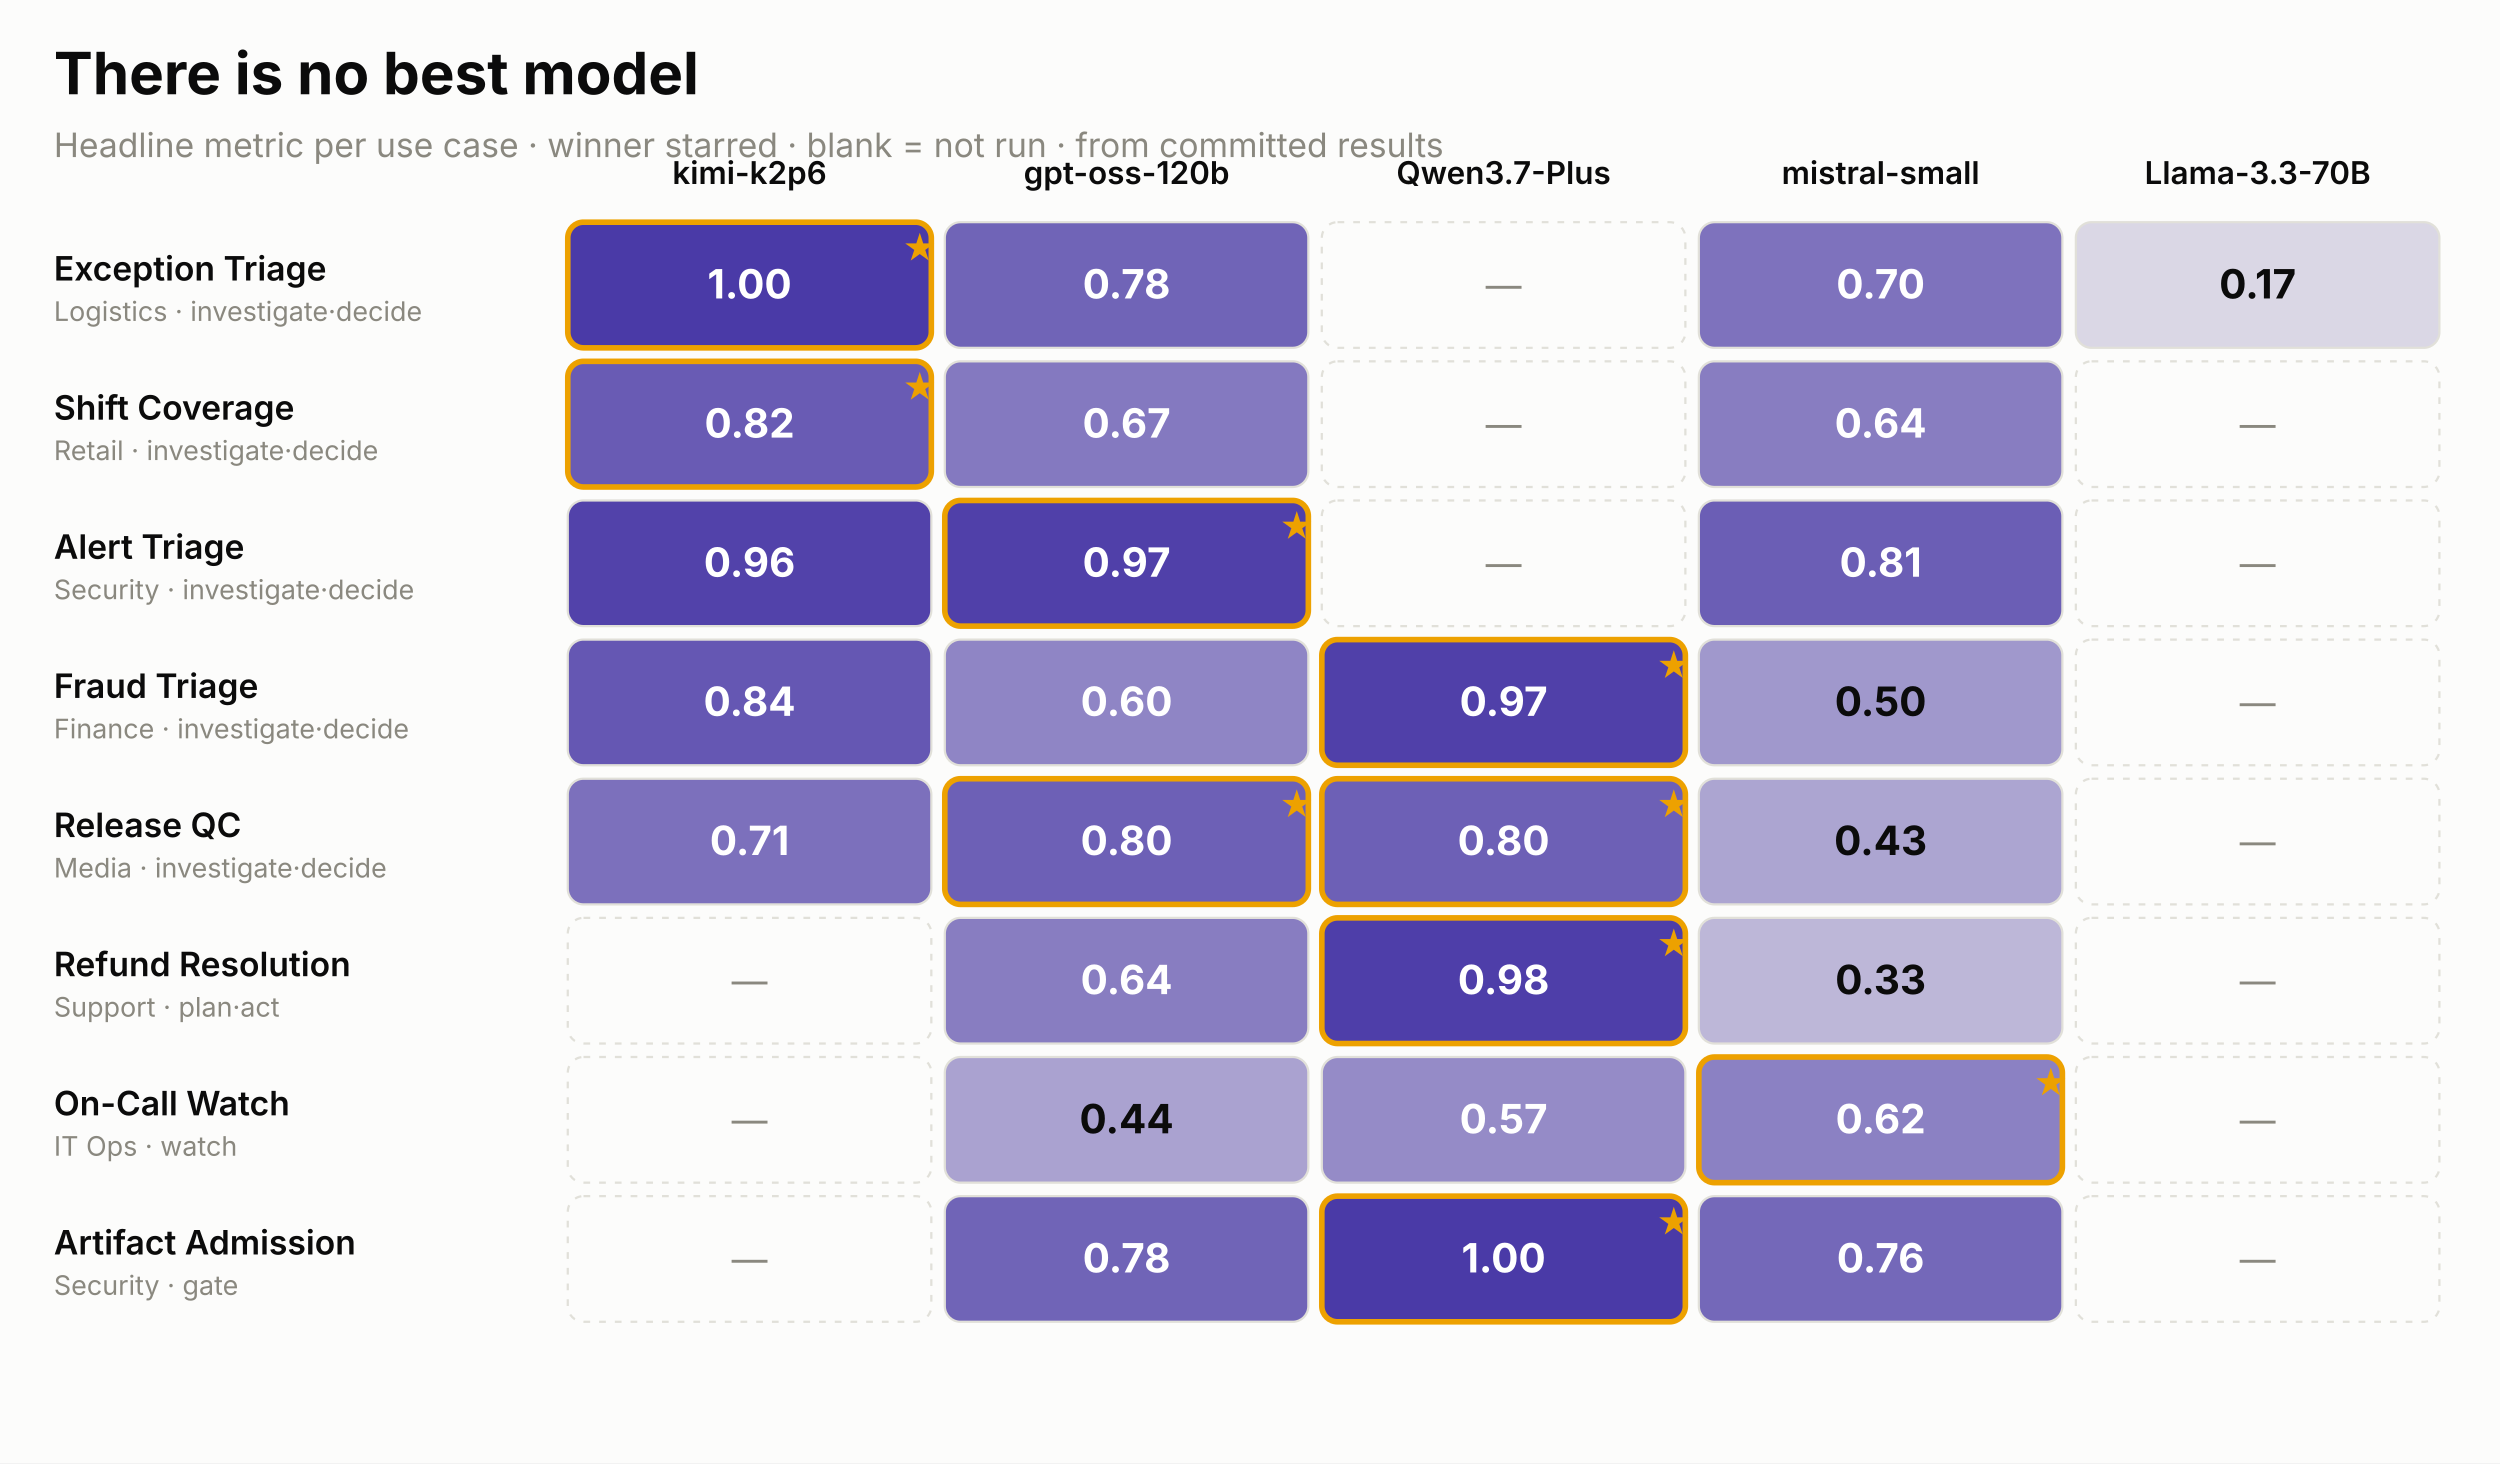
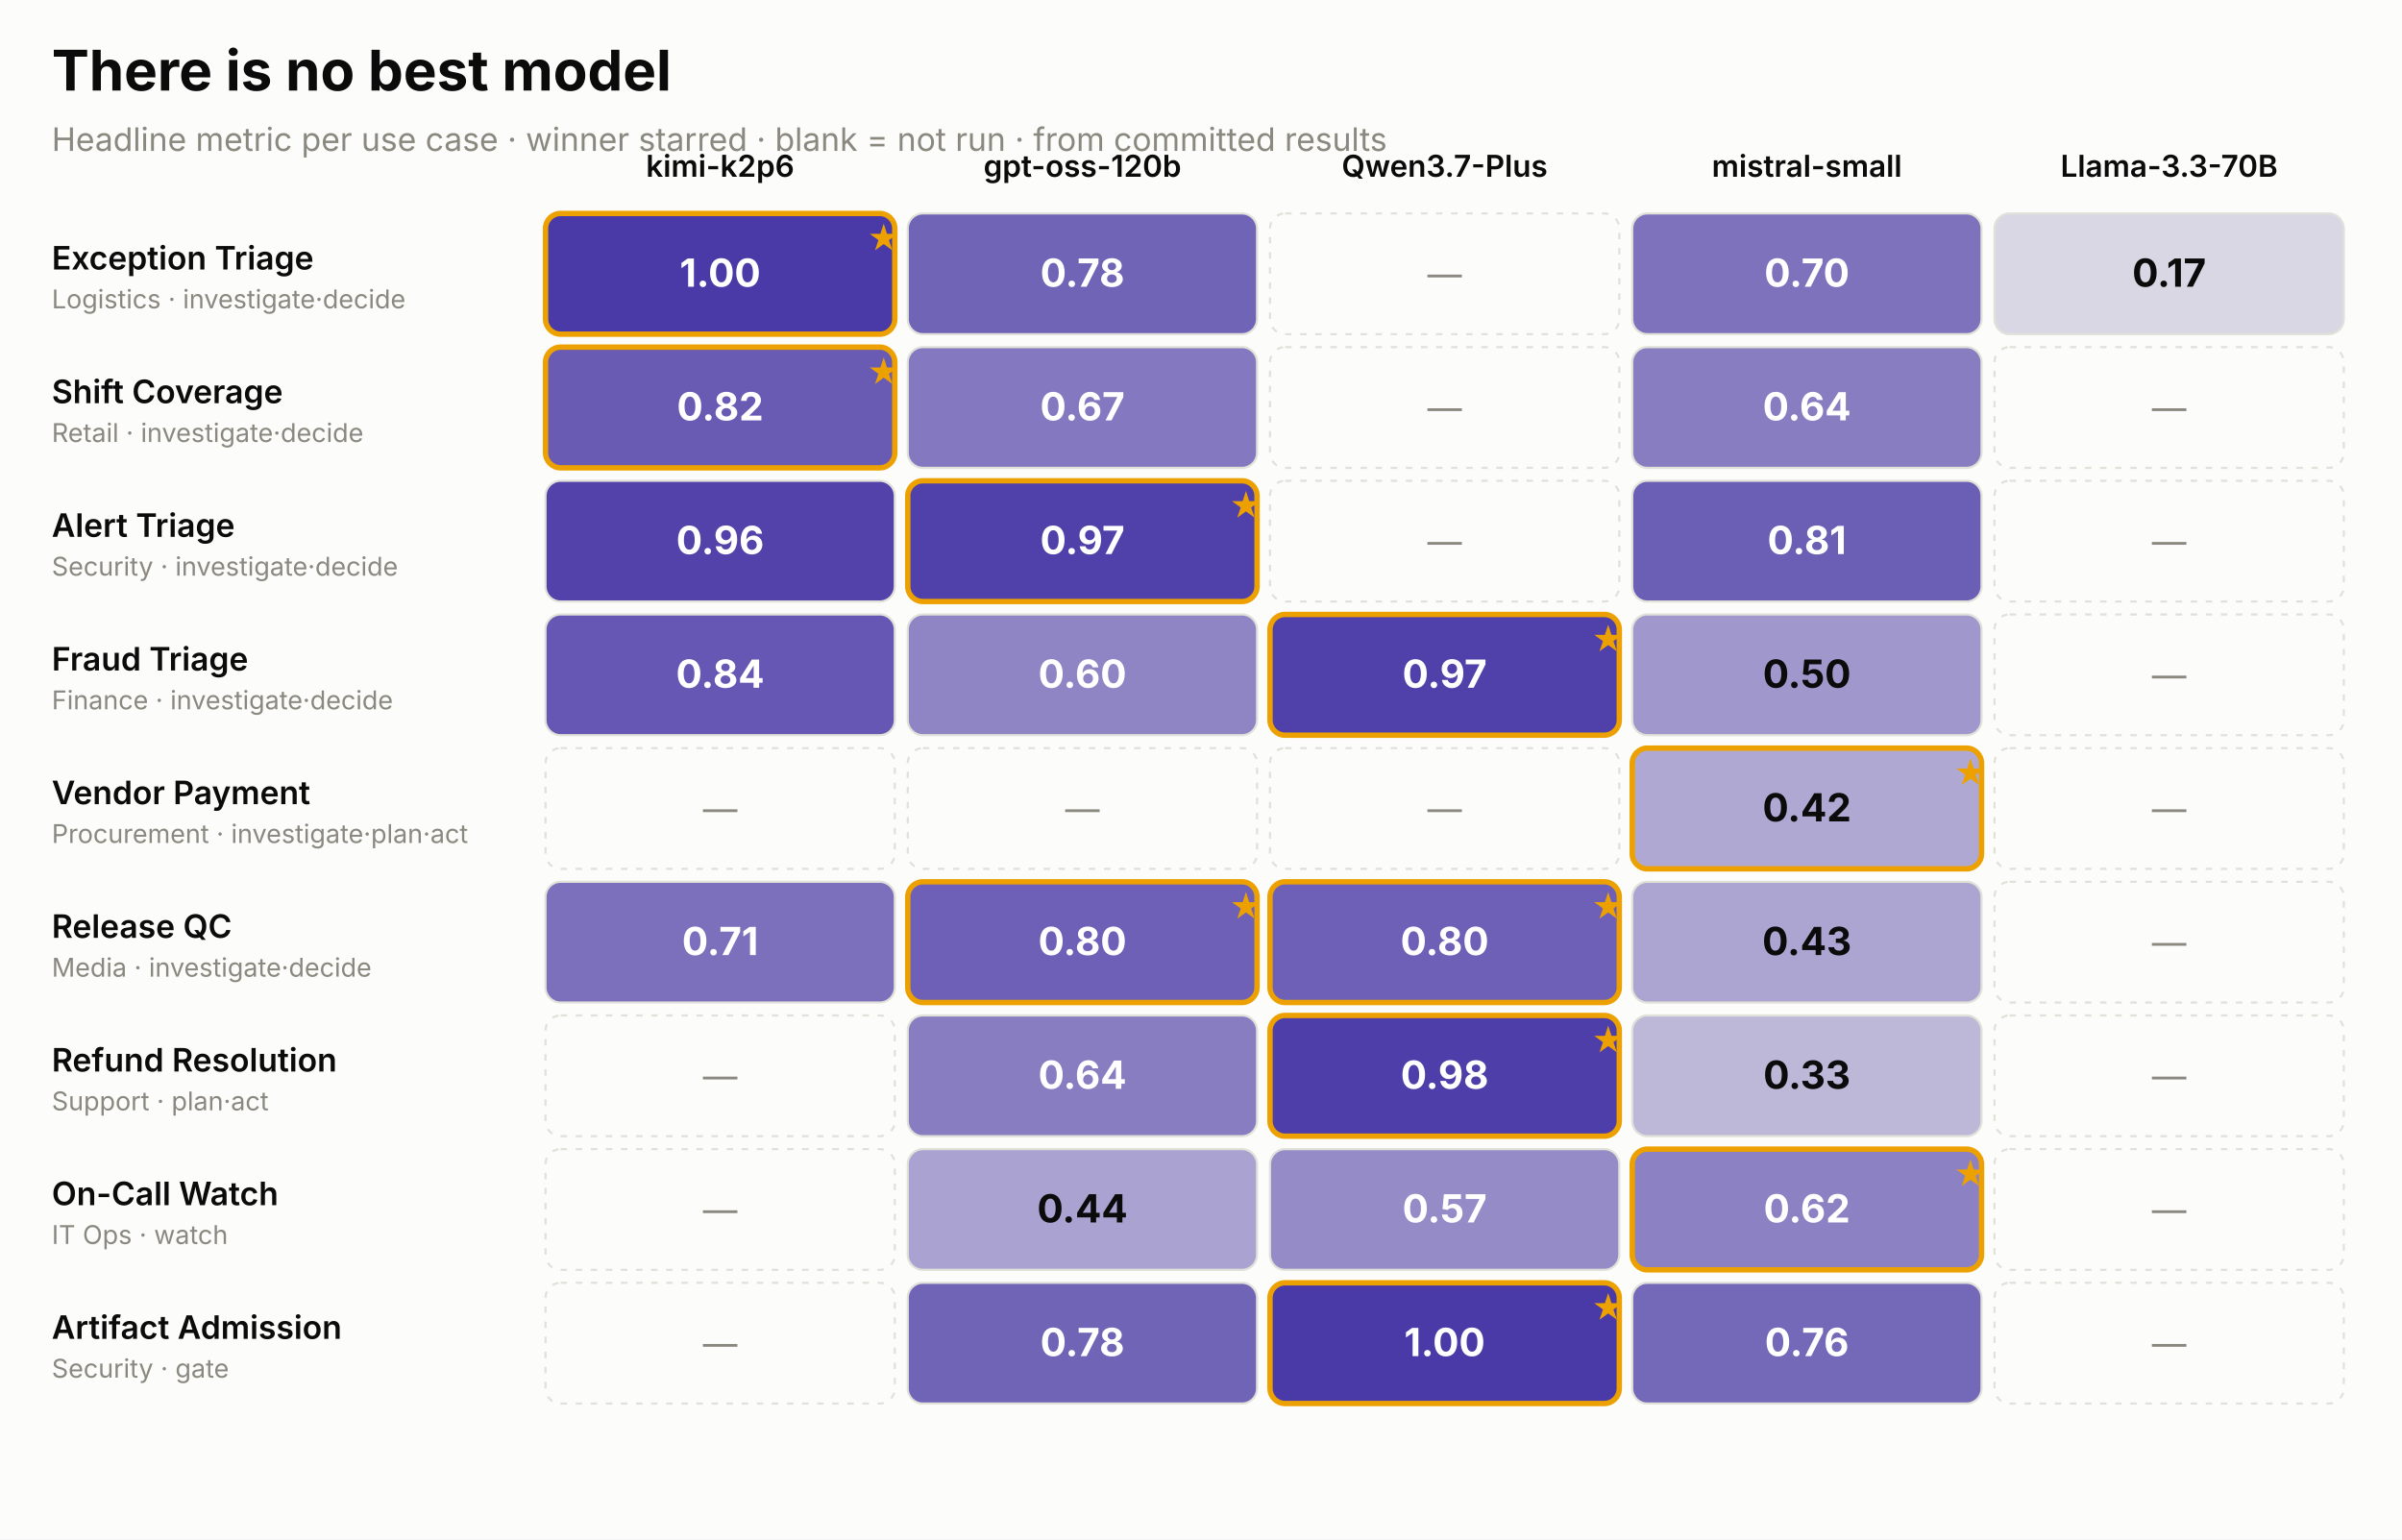
- <svg xmlns="http://www.w3.org/2000/svg" width="1114" height="652" viewBox="0 0 1114 652" role="img" aria-label="Model accuracy by use case — every model wins at least one use case and loses another">
-   <rect width="1114" height="652" fill="#fcfcfb" />
+ <svg xmlns="http://www.w3.org/2000/svg" width="1114" height="714" viewBox="0 0 1114 714" role="img" aria-label="Model accuracy by use case — every model wins at least one use case and loses another">
+   <rect width="1114" height="714" fill="#fcfcfb" />
  <g font-family="system-ui, -apple-system, Segoe UI, sans-serif">
    <text x="24" y="42" fill="#0b0b0b" font-size="26" font-weight="700">There is no best model</text>
    <text x="24" y="70" fill="#8a887f" font-size="15">Headline metric per use case · winner starred · blank = not run · from committed results</text>
    <text x="334" y="82" fill="#0b0b0b" font-size="14" font-weight="600" text-anchor="middle">kimi-k2p6</text>
    <text x="502" y="82" fill="#0b0b0b" font-size="14" font-weight="600" text-anchor="middle">gpt-oss-120b</text>
    <text x="670" y="82" fill="#0b0b0b" font-size="14" font-weight="600" text-anchor="middle">Qwen3.7-Plus</text>
    <text x="838" y="82" fill="#0b0b0b" font-size="14" font-weight="600" text-anchor="middle">mistral-small</text>
    <text x="1006" y="82" fill="#0b0b0b" font-size="14" font-weight="600" text-anchor="middle">Llama-3.3-70B</text>
    <text x="24" y="125" fill="#0b0b0b" font-size="15" font-weight="600">Exception Triage</text>
    <text x="24" y="143" fill="#8a887f" font-size="12">Logistics · investigate·decide</text>
    <rect x="253" y="99" width="162" height="56" rx="7" fill="#4a3aa7" stroke="#e1e0d9" />
    <rect x="253" y="99" width="162" height="56" rx="7" fill="none" stroke="#eda100" stroke-width="2.5" />
    <text x="402" y="116" fill="#eda100" font-size="15">★</text>
    <text x="334" y="133" fill="#ffffff" font-size="18" font-weight="700" text-anchor="middle">1.00</text>
    <rect x="421" y="99" width="162" height="56" rx="7" fill="#7064b7" stroke="#e1e0d9" />
    <text x="502" y="133" fill="#ffffff" font-size="18" font-weight="700" text-anchor="middle">0.78</text>
    <rect x="589" y="99" width="162" height="56" rx="7" fill="none" stroke="#e1e0d9" stroke-dasharray="3 4" />
    <text x="670" y="133" fill="#8a887f" font-size="16" text-anchor="middle">—</text>
    <rect x="757" y="99" width="162" height="56" rx="7" fill="#7e72bd" stroke="#e1e0d9" />
    <text x="838" y="133" fill="#ffffff" font-size="18" font-weight="700" text-anchor="middle">0.70</text>
    <rect x="925" y="99" width="162" height="56" rx="7" fill="#dad7e5" stroke="#e1e0d9" />
    <text x="1006" y="133" fill="#0b0b0b" font-size="18" font-weight="700" text-anchor="middle">0.17</text>
    <text x="24" y="187" fill="#0b0b0b" font-size="15" font-weight="600">Shift Coverage</text>
    <text x="24" y="205" fill="#8a887f" font-size="12">Retail · investigate·decide</text>
    <rect x="253" y="161" width="162" height="56" rx="7" fill="#695bb4" stroke="#e1e0d9" />
    <rect x="253" y="161" width="162" height="56" rx="7" fill="none" stroke="#eda100" stroke-width="2.5" />
    <text x="402" y="178" fill="#eda100" font-size="15">★</text>
    <text x="334" y="195" fill="#ffffff" font-size="18" font-weight="700" text-anchor="middle">0.82</text>
    <rect x="421" y="161" width="162" height="56" rx="7" fill="#8479c0" stroke="#e1e0d9" />
    <text x="502" y="195" fill="#ffffff" font-size="18" font-weight="700" text-anchor="middle">0.67</text>
    <rect x="589" y="161" width="162" height="56" rx="7" fill="none" stroke="#e1e0d9" stroke-dasharray="3 4" />
    <text x="670" y="195" fill="#8a887f" font-size="16" text-anchor="middle">—</text>
    <rect x="757" y="161" width="162" height="56" rx="7" fill="#887dc1" stroke="#e1e0d9" />
    <text x="838" y="195" fill="#ffffff" font-size="18" font-weight="700" text-anchor="middle">0.64</text>
    <rect x="925" y="161" width="162" height="56" rx="7" fill="none" stroke="#e1e0d9" stroke-dasharray="3 4" />
    <text x="1006" y="195" fill="#8a887f" font-size="16" text-anchor="middle">—</text>
    <text x="24" y="249" fill="#0b0b0b" font-size="15" font-weight="600">Alert Triage</text>
    <text x="24" y="267" fill="#8a887f" font-size="12">Security · investigate·decide</text>
    <rect x="253" y="223" width="162" height="56" rx="7" fill="#5242aa" stroke="#e1e0d9" />
    <text x="334" y="257" fill="#ffffff" font-size="18" font-weight="700" text-anchor="middle">0.96</text>
    <rect x="421" y="223" width="162" height="56" rx="7" fill="#5040a9" stroke="#e1e0d9" />
    <rect x="421" y="223" width="162" height="56" rx="7" fill="none" stroke="#eda100" stroke-width="2.5" />
    <text x="570" y="240" fill="#eda100" font-size="15">★</text>
    <text x="502" y="257" fill="#ffffff" font-size="18" font-weight="700" text-anchor="middle">0.97</text>
    <rect x="589" y="223" width="162" height="56" rx="7" fill="none" stroke="#e1e0d9" stroke-dasharray="3 4" />
    <text x="670" y="257" fill="#8a887f" font-size="16" text-anchor="middle">—</text>
    <rect x="757" y="223" width="162" height="56" rx="7" fill="#6b5eb5" stroke="#e1e0d9" />
    <text x="838" y="257" fill="#ffffff" font-size="18" font-weight="700" text-anchor="middle">0.81</text>
    <rect x="925" y="223" width="162" height="56" rx="7" fill="none" stroke="#e1e0d9" stroke-dasharray="3 4" />
    <text x="1006" y="257" fill="#8a887f" font-size="16" text-anchor="middle">—</text>
    <text x="24" y="311" fill="#0b0b0b" font-size="15" font-weight="600">Fraud Triage</text>
    <text x="24" y="329" fill="#8a887f" font-size="12">Finance · investigate·decide</text>
    <rect x="253" y="285" width="162" height="56" rx="7" fill="#6557b3" stroke="#e1e0d9" />
    <text x="334" y="319" fill="#ffffff" font-size="18" font-weight="700" text-anchor="middle">0.84</text>
    <rect x="421" y="285" width="162" height="56" rx="7" fill="#8f85c5" stroke="#e1e0d9" />
    <text x="502" y="319" fill="#ffffff" font-size="18" font-weight="700" text-anchor="middle">0.60</text>
    <rect x="589" y="285" width="162" height="56" rx="7" fill="#5040a9" stroke="#e1e0d9" />
    <rect x="589" y="285" width="162" height="56" rx="7" fill="none" stroke="#eda100" stroke-width="2.5" />
    <text x="738" y="302" fill="#eda100" font-size="15">★</text>
    <text x="670" y="319" fill="#ffffff" font-size="18" font-weight="700" text-anchor="middle">0.97</text>
    <rect x="757" y="285" width="162" height="56" rx="7" fill="#a098cc" stroke="#e1e0d9" />
    <text x="838" y="319" fill="#0b0b0b" font-size="18" font-weight="700" text-anchor="middle">0.50</text>
    <rect x="925" y="285" width="162" height="56" rx="7" fill="none" stroke="#e1e0d9" stroke-dasharray="3 4" />
    <text x="1006" y="319" fill="#8a887f" font-size="16" text-anchor="middle">—</text>
-     <text x="24" y="373" fill="#0b0b0b" font-size="15" font-weight="600">Release QC</text>
-     <text x="24" y="391" fill="#8a887f" font-size="12">Media · investigate·decide</text>
-     <rect x="253" y="347" width="162" height="56" rx="7" fill="#7c70bc" stroke="#e1e0d9" />
-     <text x="334" y="381" fill="#ffffff" font-size="18" font-weight="700" text-anchor="middle">0.71</text>
-     <rect x="421" y="347" width="162" height="56" rx="7" fill="#6d60b6" stroke="#e1e0d9" />
-     <rect x="421" y="347" width="162" height="56" rx="7" fill="none" stroke="#eda100" stroke-width="2.5" />
-     <text x="570" y="364" fill="#eda100" font-size="15">★</text>
-     <text x="502" y="381" fill="#ffffff" font-size="18" font-weight="700" text-anchor="middle">0.80</text>
-     <rect x="589" y="347" width="162" height="56" rx="7" fill="#6d60b6" stroke="#e1e0d9" />
-     <rect x="589" y="347" width="162" height="56" rx="7" fill="none" stroke="#eda100" stroke-width="2.5" />
-     <text x="738" y="364" fill="#eda100" font-size="15">★</text>
-     <text x="670" y="381" fill="#ffffff" font-size="18" font-weight="700" text-anchor="middle">0.80</text>
-     <rect x="757" y="347" width="162" height="56" rx="7" fill="#aca5d1" stroke="#e1e0d9" />
-     <text x="838" y="381" fill="#0b0b0b" font-size="18" font-weight="700" text-anchor="middle">0.43</text>
+     <text x="24" y="373" fill="#0b0b0b" font-size="15" font-weight="600">Vendor Payment</text>
+     <text x="24" y="391" fill="#8a887f" font-size="12">Procurement · investigate·plan·act</text>
+     <rect x="253" y="347" width="162" height="56" rx="7" fill="none" stroke="#e1e0d9" stroke-dasharray="3 4" />
+     <text x="334" y="381" fill="#8a887f" font-size="16" text-anchor="middle">—</text>
+     <rect x="421" y="347" width="162" height="56" rx="7" fill="none" stroke="#e1e0d9" stroke-dasharray="3 4" />
+     <text x="502" y="381" fill="#8a887f" font-size="16" text-anchor="middle">—</text>
+     <rect x="589" y="347" width="162" height="56" rx="7" fill="none" stroke="#e1e0d9" stroke-dasharray="3 4" />
+     <text x="670" y="381" fill="#8a887f" font-size="16" text-anchor="middle">—</text>
+     <rect x="757" y="347" width="162" height="56" rx="7" fill="#afa8d2" stroke="#e1e0d9" />
+     <rect x="757" y="347" width="162" height="56" rx="7" fill="none" stroke="#eda100" stroke-width="2.5" />
+     <text x="906" y="364" fill="#eda100" font-size="15">★</text>
+     <text x="838" y="381" fill="#0b0b0b" font-size="18" font-weight="700" text-anchor="middle">0.42</text>
    <rect x="925" y="347" width="162" height="56" rx="7" fill="none" stroke="#e1e0d9" stroke-dasharray="3 4" />
    <text x="1006" y="381" fill="#8a887f" font-size="16" text-anchor="middle">—</text>
-     <text x="24" y="435" fill="#0b0b0b" font-size="15" font-weight="600">Refund Resolution</text>
-     <text x="24" y="453" fill="#8a887f" font-size="12">Support · plan·act</text>
-     <rect x="253" y="409" width="162" height="56" rx="7" fill="none" stroke="#e1e0d9" stroke-dasharray="3 4" />
-     <text x="334" y="443" fill="#8a887f" font-size="16" text-anchor="middle">—</text>
-     <rect x="421" y="409" width="162" height="56" rx="7" fill="#887dc1" stroke="#e1e0d9" />
-     <text x="502" y="443" fill="#ffffff" font-size="18" font-weight="700" text-anchor="middle">0.64</text>
-     <rect x="589" y="409" width="162" height="56" rx="7" fill="#4e3ea9" stroke="#e1e0d9" />
+     <text x="24" y="435" fill="#0b0b0b" font-size="15" font-weight="600">Release QC</text>
+     <text x="24" y="453" fill="#8a887f" font-size="12">Media · investigate·decide</text>
+     <rect x="253" y="409" width="162" height="56" rx="7" fill="#7c70bc" stroke="#e1e0d9" />
+     <text x="334" y="443" fill="#ffffff" font-size="18" font-weight="700" text-anchor="middle">0.71</text>
+     <rect x="421" y="409" width="162" height="56" rx="7" fill="#6d60b6" stroke="#e1e0d9" />
+     <rect x="421" y="409" width="162" height="56" rx="7" fill="none" stroke="#eda100" stroke-width="2.5" />
+     <text x="570" y="426" fill="#eda100" font-size="15">★</text>
+     <text x="502" y="443" fill="#ffffff" font-size="18" font-weight="700" text-anchor="middle">0.80</text>
+     <rect x="589" y="409" width="162" height="56" rx="7" fill="#6d60b6" stroke="#e1e0d9" />
    <rect x="589" y="409" width="162" height="56" rx="7" fill="none" stroke="#eda100" stroke-width="2.5" />
    <text x="738" y="426" fill="#eda100" font-size="15">★</text>
-     <text x="670" y="443" fill="#ffffff" font-size="18" font-weight="700" text-anchor="middle">0.98</text>
-     <rect x="757" y="409" width="162" height="56" rx="7" fill="#bdb7d8" stroke="#e1e0d9" />
-     <text x="838" y="443" fill="#0b0b0b" font-size="18" font-weight="700" text-anchor="middle">0.33</text>
+     <text x="670" y="443" fill="#ffffff" font-size="18" font-weight="700" text-anchor="middle">0.80</text>
+     <rect x="757" y="409" width="162" height="56" rx="7" fill="#aca5d1" stroke="#e1e0d9" />
+     <text x="838" y="443" fill="#0b0b0b" font-size="18" font-weight="700" text-anchor="middle">0.43</text>
    <rect x="925" y="409" width="162" height="56" rx="7" fill="none" stroke="#e1e0d9" stroke-dasharray="3 4" />
    <text x="1006" y="443" fill="#8a887f" font-size="16" text-anchor="middle">—</text>
-     <text x="24" y="497" fill="#0b0b0b" font-size="15" font-weight="600">On-Call Watch</text>
-     <text x="24" y="515" fill="#8a887f" font-size="12">IT Ops · watch</text>
+     <text x="24" y="497" fill="#0b0b0b" font-size="15" font-weight="600">Refund Resolution</text>
+     <text x="24" y="515" fill="#8a887f" font-size="12">Support · plan·act</text>
    <rect x="253" y="471" width="162" height="56" rx="7" fill="none" stroke="#e1e0d9" stroke-dasharray="3 4" />
    <text x="334" y="505" fill="#8a887f" font-size="16" text-anchor="middle">—</text>
-     <rect x="421" y="471" width="162" height="56" rx="7" fill="#aaa2d0" stroke="#e1e0d9" />
-     <text x="502" y="505" fill="#0b0b0b" font-size="18" font-weight="700" text-anchor="middle">0.44</text>
-     <rect x="589" y="471" width="162" height="56" rx="7" fill="#958bc7" stroke="#e1e0d9" />
-     <text x="670" y="505" fill="#ffffff" font-size="18" font-weight="700" text-anchor="middle">0.57</text>
-     <rect x="757" y="471" width="162" height="56" rx="7" fill="#8b81c3" stroke="#e1e0d9" />
-     <rect x="757" y="471" width="162" height="56" rx="7" fill="none" stroke="#eda100" stroke-width="2.5" />
-     <text x="906" y="488" fill="#eda100" font-size="15">★</text>
-     <text x="838" y="505" fill="#ffffff" font-size="18" font-weight="700" text-anchor="middle">0.62</text>
+     <rect x="421" y="471" width="162" height="56" rx="7" fill="#887dc1" stroke="#e1e0d9" />
+     <text x="502" y="505" fill="#ffffff" font-size="18" font-weight="700" text-anchor="middle">0.64</text>
+     <rect x="589" y="471" width="162" height="56" rx="7" fill="#4e3ea9" stroke="#e1e0d9" />
+     <rect x="589" y="471" width="162" height="56" rx="7" fill="none" stroke="#eda100" stroke-width="2.5" />
+     <text x="738" y="488" fill="#eda100" font-size="15">★</text>
+     <text x="670" y="505" fill="#ffffff" font-size="18" font-weight="700" text-anchor="middle">0.98</text>
+     <rect x="757" y="471" width="162" height="56" rx="7" fill="#bdb7d8" stroke="#e1e0d9" />
+     <text x="838" y="505" fill="#0b0b0b" font-size="18" font-weight="700" text-anchor="middle">0.33</text>
    <rect x="925" y="471" width="162" height="56" rx="7" fill="none" stroke="#e1e0d9" stroke-dasharray="3 4" />
    <text x="1006" y="505" fill="#8a887f" font-size="16" text-anchor="middle">—</text>
-     <text x="24" y="559" fill="#0b0b0b" font-size="15" font-weight="600">Artifact Admission</text>
-     <text x="24" y="577" fill="#8a887f" font-size="12">Security · gate</text>
+     <text x="24" y="559" fill="#0b0b0b" font-size="15" font-weight="600">On-Call Watch</text>
+     <text x="24" y="577" fill="#8a887f" font-size="12">IT Ops · watch</text>
    <rect x="253" y="533" width="162" height="56" rx="7" fill="none" stroke="#e1e0d9" stroke-dasharray="3 4" />
    <text x="334" y="567" fill="#8a887f" font-size="16" text-anchor="middle">—</text>
-     <rect x="421" y="533" width="162" height="56" rx="7" fill="#7064b7" stroke="#e1e0d9" />
-     <text x="502" y="567" fill="#ffffff" font-size="18" font-weight="700" text-anchor="middle">0.78</text>
-     <rect x="589" y="533" width="162" height="56" rx="7" fill="#4a3aa7" stroke="#e1e0d9" />
-     <rect x="589" y="533" width="162" height="56" rx="7" fill="none" stroke="#eda100" stroke-width="2.5" />
-     <text x="738" y="550" fill="#eda100" font-size="15">★</text>
-     <text x="670" y="567" fill="#ffffff" font-size="18" font-weight="700" text-anchor="middle">1.00</text>
-     <rect x="757" y="533" width="162" height="56" rx="7" fill="#7468b9" stroke="#e1e0d9" />
-     <text x="838" y="567" fill="#ffffff" font-size="18" font-weight="700" text-anchor="middle">0.76</text>
+     <rect x="421" y="533" width="162" height="56" rx="7" fill="#aaa2d0" stroke="#e1e0d9" />
+     <text x="502" y="567" fill="#0b0b0b" font-size="18" font-weight="700" text-anchor="middle">0.44</text>
+     <rect x="589" y="533" width="162" height="56" rx="7" fill="#958bc7" stroke="#e1e0d9" />
+     <text x="670" y="567" fill="#ffffff" font-size="18" font-weight="700" text-anchor="middle">0.57</text>
+     <rect x="757" y="533" width="162" height="56" rx="7" fill="#8b81c3" stroke="#e1e0d9" />
+     <rect x="757" y="533" width="162" height="56" rx="7" fill="none" stroke="#eda100" stroke-width="2.5" />
+     <text x="906" y="550" fill="#eda100" font-size="15">★</text>
+     <text x="838" y="567" fill="#ffffff" font-size="18" font-weight="700" text-anchor="middle">0.62</text>
    <rect x="925" y="533" width="162" height="56" rx="7" fill="none" stroke="#e1e0d9" stroke-dasharray="3 4" />
    <text x="1006" y="567" fill="#8a887f" font-size="16" text-anchor="middle">—</text>
+     <text x="24" y="621" fill="#0b0b0b" font-size="15" font-weight="600">Artifact Admission</text>
+     <text x="24" y="639" fill="#8a887f" font-size="12">Security · gate</text>
+     <rect x="253" y="595" width="162" height="56" rx="7" fill="none" stroke="#e1e0d9" stroke-dasharray="3 4" />
+     <text x="334" y="629" fill="#8a887f" font-size="16" text-anchor="middle">—</text>
+     <rect x="421" y="595" width="162" height="56" rx="7" fill="#7064b7" stroke="#e1e0d9" />
+     <text x="502" y="629" fill="#ffffff" font-size="18" font-weight="700" text-anchor="middle">0.78</text>
+     <rect x="589" y="595" width="162" height="56" rx="7" fill="#4a3aa7" stroke="#e1e0d9" />
+     <rect x="589" y="595" width="162" height="56" rx="7" fill="none" stroke="#eda100" stroke-width="2.5" />
+     <text x="738" y="612" fill="#eda100" font-size="15">★</text>
+     <text x="670" y="629" fill="#ffffff" font-size="18" font-weight="700" text-anchor="middle">1.00</text>
+     <rect x="757" y="595" width="162" height="56" rx="7" fill="#7468b9" stroke="#e1e0d9" />
+     <text x="838" y="629" fill="#ffffff" font-size="18" font-weight="700" text-anchor="middle">0.76</text>
+     <rect x="925" y="595" width="162" height="56" rx="7" fill="none" stroke="#e1e0d9" stroke-dasharray="3 4" />
+     <text x="1006" y="629" fill="#8a887f" font-size="16" text-anchor="middle">—</text>
  </g>
</svg>
